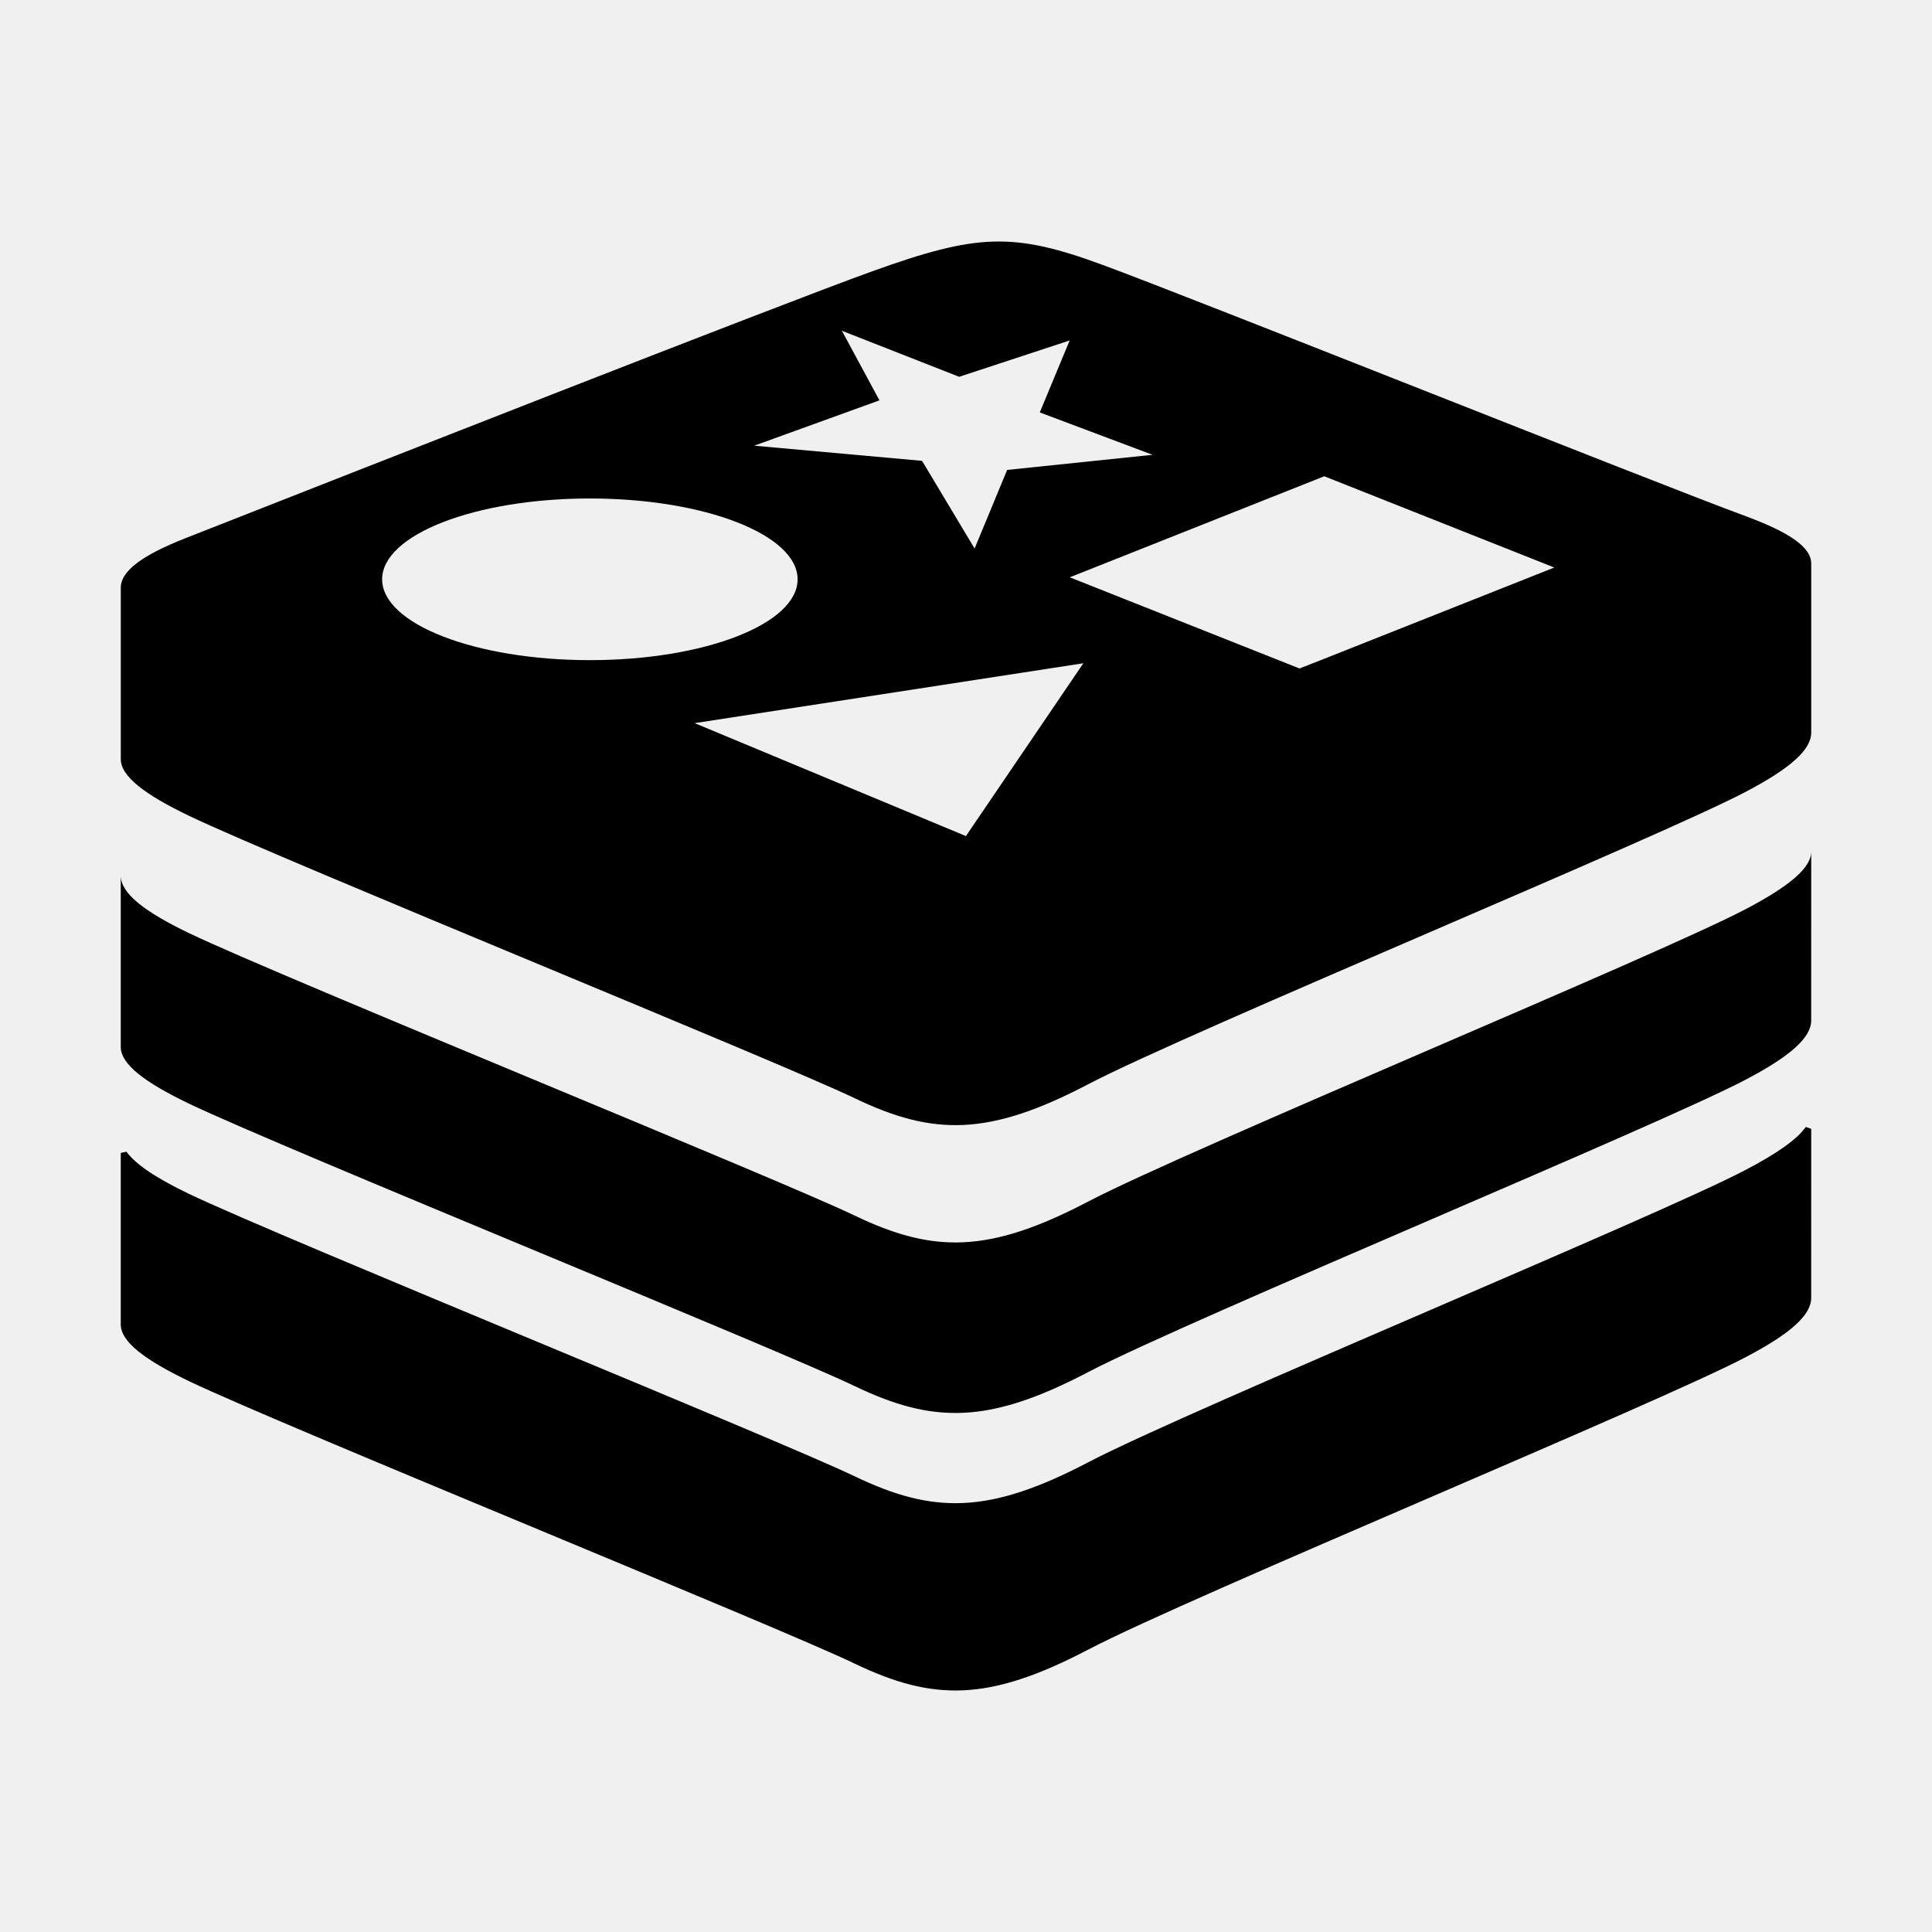
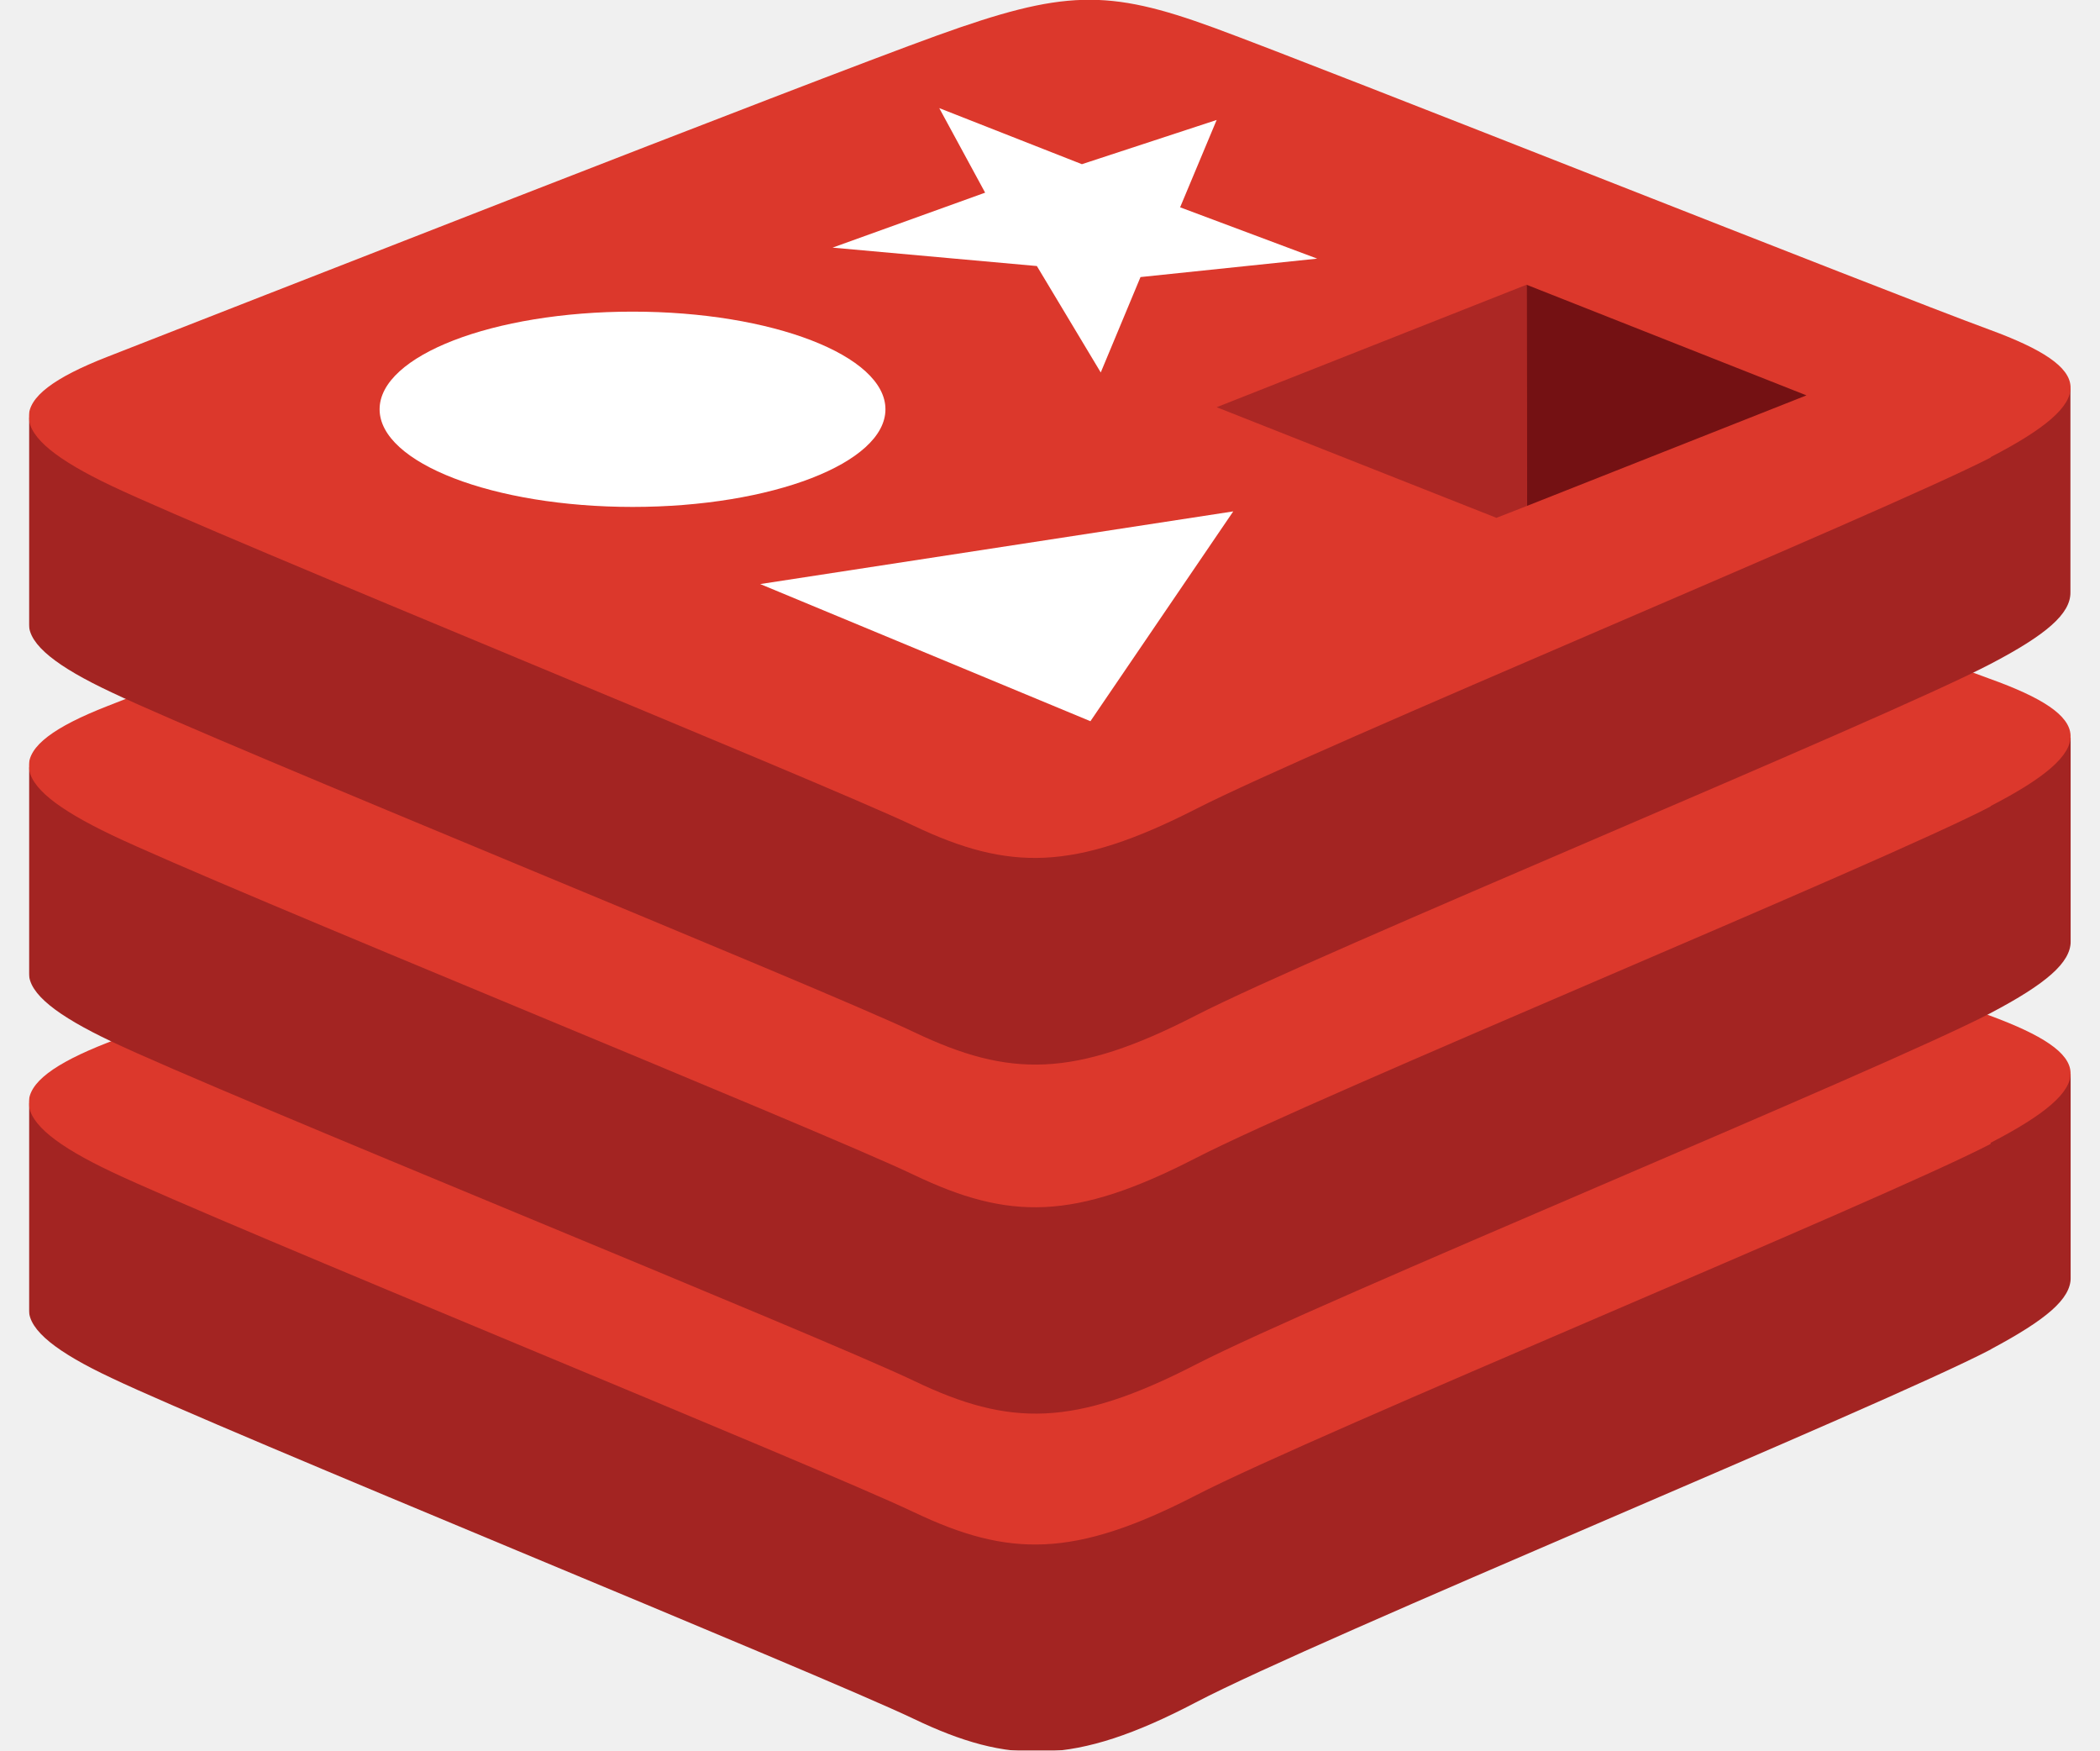
- <svg xmlns="http://www.w3.org/2000/svg" width="64" height="64" viewBox="0 0 64 64" fill="none">
-   <g clip-path="url(#clip0_1004_12058)">
-     <path d="M47.389 43.393C51.924 41.437 56.348 39.528 57.804 38.766C58.855 38.217 59.522 37.751 59.819 37.332C59.884 37.354 59.944 37.375 59.999 37.395L59.998 42.996C59.998 43.558 59.327 44.174 57.805 44.97C56.348 45.733 51.92 47.643 47.384 49.6C42.616 51.656 37.728 53.765 36.04 54.649C32.744 56.374 30.913 56.357 28.309 55.108C27.05 54.503 22.544 52.628 17.891 50.691C12.927 48.625 7.795 46.489 6.263 45.754C4.78 45.042 4 44.441 4 43.874V38.192C4 38.192 4.065 38.178 4.188 38.151C4.498 38.578 5.191 39.035 6.264 39.55C7.797 40.285 12.934 42.423 17.901 44.491C22.55 46.426 27.05 48.299 28.309 48.903C30.913 50.152 32.744 50.169 36.039 48.445C37.729 47.56 42.62 45.45 47.389 43.393Z" fill="black" />
-     <path d="M47.389 34.755C51.924 32.799 56.348 30.891 57.804 30.129C59.284 29.354 60.004 28.747 59.999 28.201L59.998 33.804C59.998 34.365 59.327 34.981 57.805 35.777C56.349 36.539 51.924 38.448 47.388 40.405C42.62 42.462 37.729 44.572 36.04 45.456C32.744 47.181 30.913 47.164 28.309 45.915C27.051 45.311 22.554 43.439 17.907 41.505C12.938 39.437 7.797 37.297 6.263 36.561C4.78 35.849 4 35.249 4 34.682V29.008C4 29.581 4.758 30.19 6.264 30.912C7.797 31.648 12.934 33.786 17.901 35.854C22.55 37.789 27.05 39.662 28.309 40.266C30.913 41.515 32.744 41.532 36.039 39.807C37.729 38.923 42.62 36.813 47.389 34.755Z" fill="black" />
-     <path fill-rule="evenodd" clip-rule="evenodd" d="M4.001 19.499C3.977 18.932 4.69 18.4 6.149 17.826L6.941 17.515C11.274 15.811 25.688 10.142 28.911 8.981C32.373 7.734 33.574 7.689 36.521 8.773C37.999 9.316 42.609 11.135 47.204 12.947C51.767 14.747 56.317 16.542 57.768 17.076C59.239 17.616 59.995 18.109 59.999 18.666L59.999 24.268C59.999 24.83 59.327 25.446 57.806 26.242C56.35 27.004 51.928 28.911 47.395 30.867C42.624 32.925 37.73 35.036 36.04 35.921C32.744 37.646 30.913 37.629 28.31 36.379C27.05 35.775 22.547 33.901 17.896 31.965C12.931 29.898 7.796 27.761 6.264 27.026C4.781 26.314 4.001 25.713 4.001 25.146V19.499ZM38.178 15.066L33.363 15.567L32.285 18.171L30.544 15.266L24.985 14.764L29.133 13.262L27.889 10.957L31.773 12.482L35.434 11.278L34.444 13.662L38.178 15.066ZM31.998 27.696L23.012 23.955L35.888 21.971L31.998 27.696ZM19.54 16.513C23.341 16.513 26.422 17.712 26.422 19.19C26.422 20.669 23.341 21.868 19.54 21.868C15.739 21.868 12.659 20.669 12.659 19.19C12.659 17.712 15.739 16.513 19.54 16.513ZM43.868 15.777L51.488 18.8L43.874 21.82L43.048 22.144L35.438 19.124L43.868 15.777Z" fill="black" />
+ <svg xmlns="http://www.w3.org/2000/svg" width="72" height="60" viewBox="0 0 72 60" fill="none">
+   <mask id="mask0_1925_47371" style="mask-type:luminance" maskUnits="userSpaceOnUse" x="0" y="0" width="72" height="60">
+     <path d="M71.006 0H0.993V60H71.006V0Z" fill="white" />
+   </mask>
+   <g mask="url(#mask0_1925_47371)">
+     <path d="M68.251 46.257C64.521 48.208 45.165 56.169 40.995 58.355C36.826 60.54 34.593 60.478 31.332 58.919C28.071 57.36 7.543 49.011 3.823 47.233C1.949 46.353 0.992 45.602 0.992 44.899V37.818C0.992 37.818 27.808 31.998 32.135 30.43C36.462 28.861 37.959 28.823 41.636 30.172C45.313 31.52 67.356 35.498 70.995 36.818V43.799C70.995 44.526 70.159 45.234 68.251 46.252V46.257Z" fill="#A32422" />
+     <path d="M68.251 39.21C64.521 41.151 45.165 49.112 40.995 51.259C36.826 53.406 34.593 53.387 31.332 51.833C28.07 50.279 7.543 41.93 3.823 40.166C0.103 38.401 0.031 37.168 3.679 35.743C7.328 34.318 27.808 26.299 32.135 24.721C36.462 23.143 37.959 23.11 41.636 24.463C45.313 25.816 64.588 33.472 68.208 34.806C71.827 36.14 71.995 37.235 68.251 39.171V39.21Z" fill="#DC382C" />
+     <path d="M68.251 34.724C64.521 36.671 45.165 44.627 40.995 46.774C36.826 48.921 34.612 48.902 31.351 47.339C28.09 45.775 7.543 37.474 3.823 35.7C1.949 34.811 0.992 34.065 0.992 33.357V26.299C0.992 26.299 27.808 20.461 32.135 18.892C36.462 17.324 37.959 17.281 41.636 18.649C45.313 20.016 67.356 23.956 70.995 25.286V32.267C70.995 32.994 70.159 33.72 68.251 34.724Z" fill="#A32422" />
+     <path d="M68.251 27.642C64.521 29.593 45.165 37.55 40.995 39.697C36.826 41.844 34.593 41.83 31.332 40.271C28.071 38.712 7.543 30.397 3.823 28.618C0.103 26.839 0.036 25.629 3.679 24.204C7.323 22.779 27.808 14.742 32.135 13.207C36.462 11.672 37.959 11.576 41.636 12.91C45.313 14.244 64.588 21.967 68.208 23.262C71.827 24.558 71.995 25.696 68.251 27.628V27.642Z" fill="#DC382C" />
+     <path d="M68.251 22.756C64.521 24.707 45.165 32.668 40.995 34.81C36.826 36.953 34.612 36.938 31.351 35.384C28.09 33.83 7.543 25.505 3.823 23.731C1.949 22.852 0.992 22.101 0.992 21.393V14.312C0.992 14.312 27.808 8.492 32.135 6.929C36.462 5.365 37.959 5.317 41.636 6.666C45.313 8.014 67.347 11.992 70.986 13.322V20.303C70.995 21.039 70.159 21.757 68.251 22.756Z" fill="#A32422" />
+     <path d="M68.251 15.684C64.521 17.596 45.165 25.606 40.995 27.733C36.826 29.861 34.593 29.857 31.332 28.307C28.07 26.758 7.543 18.424 3.823 16.654C0.103 14.885 0.031 13.656 3.679 12.231C7.328 10.806 27.808 2.773 32.135 1.215C36.462 -0.344 37.959 -0.392 41.636 0.956C45.313 2.305 64.588 9.97 68.208 11.299C71.827 12.628 71.995 13.733 68.251 15.669V15.684Z" fill="#DC382C" />
  </g>
-   <defs>
-     <clipPath id="clip0_1004_12058">
-       <rect width="64" height="64" rx="8" fill="white" />
-     </clipPath>
-   </defs>
+   <path d="M37.094 5.628L41.714 4.112L40.461 7.106L45.161 8.865L39.103 9.497L37.74 12.767L35.55 9.119L28.545 8.488L33.776 6.604L32.203 3.706L37.094 5.628Z" fill="white" />
+   <path d="M37.386 24.721L26.064 20.02L42.283 17.529L37.386 24.721Z" fill="white" />
+   <path d="M21.689 10.682C26.47 10.682 30.358 12.188 30.358 14.029C30.358 15.87 26.461 17.376 21.689 17.376C16.916 17.376 13.015 15.87 13.015 14.029C13.015 12.188 16.902 10.682 21.689 10.682Z" fill="white" />
+   <path d="M52.339 9.76L61.936 13.552L52.348 17.343L52.339 9.76Z" fill="#741113" />
+   <path d="M52.339 9.76L52.348 17.343L51.306 17.75L41.714 13.958L52.339 9.76Z" fill="#AC2724" />
</svg>
